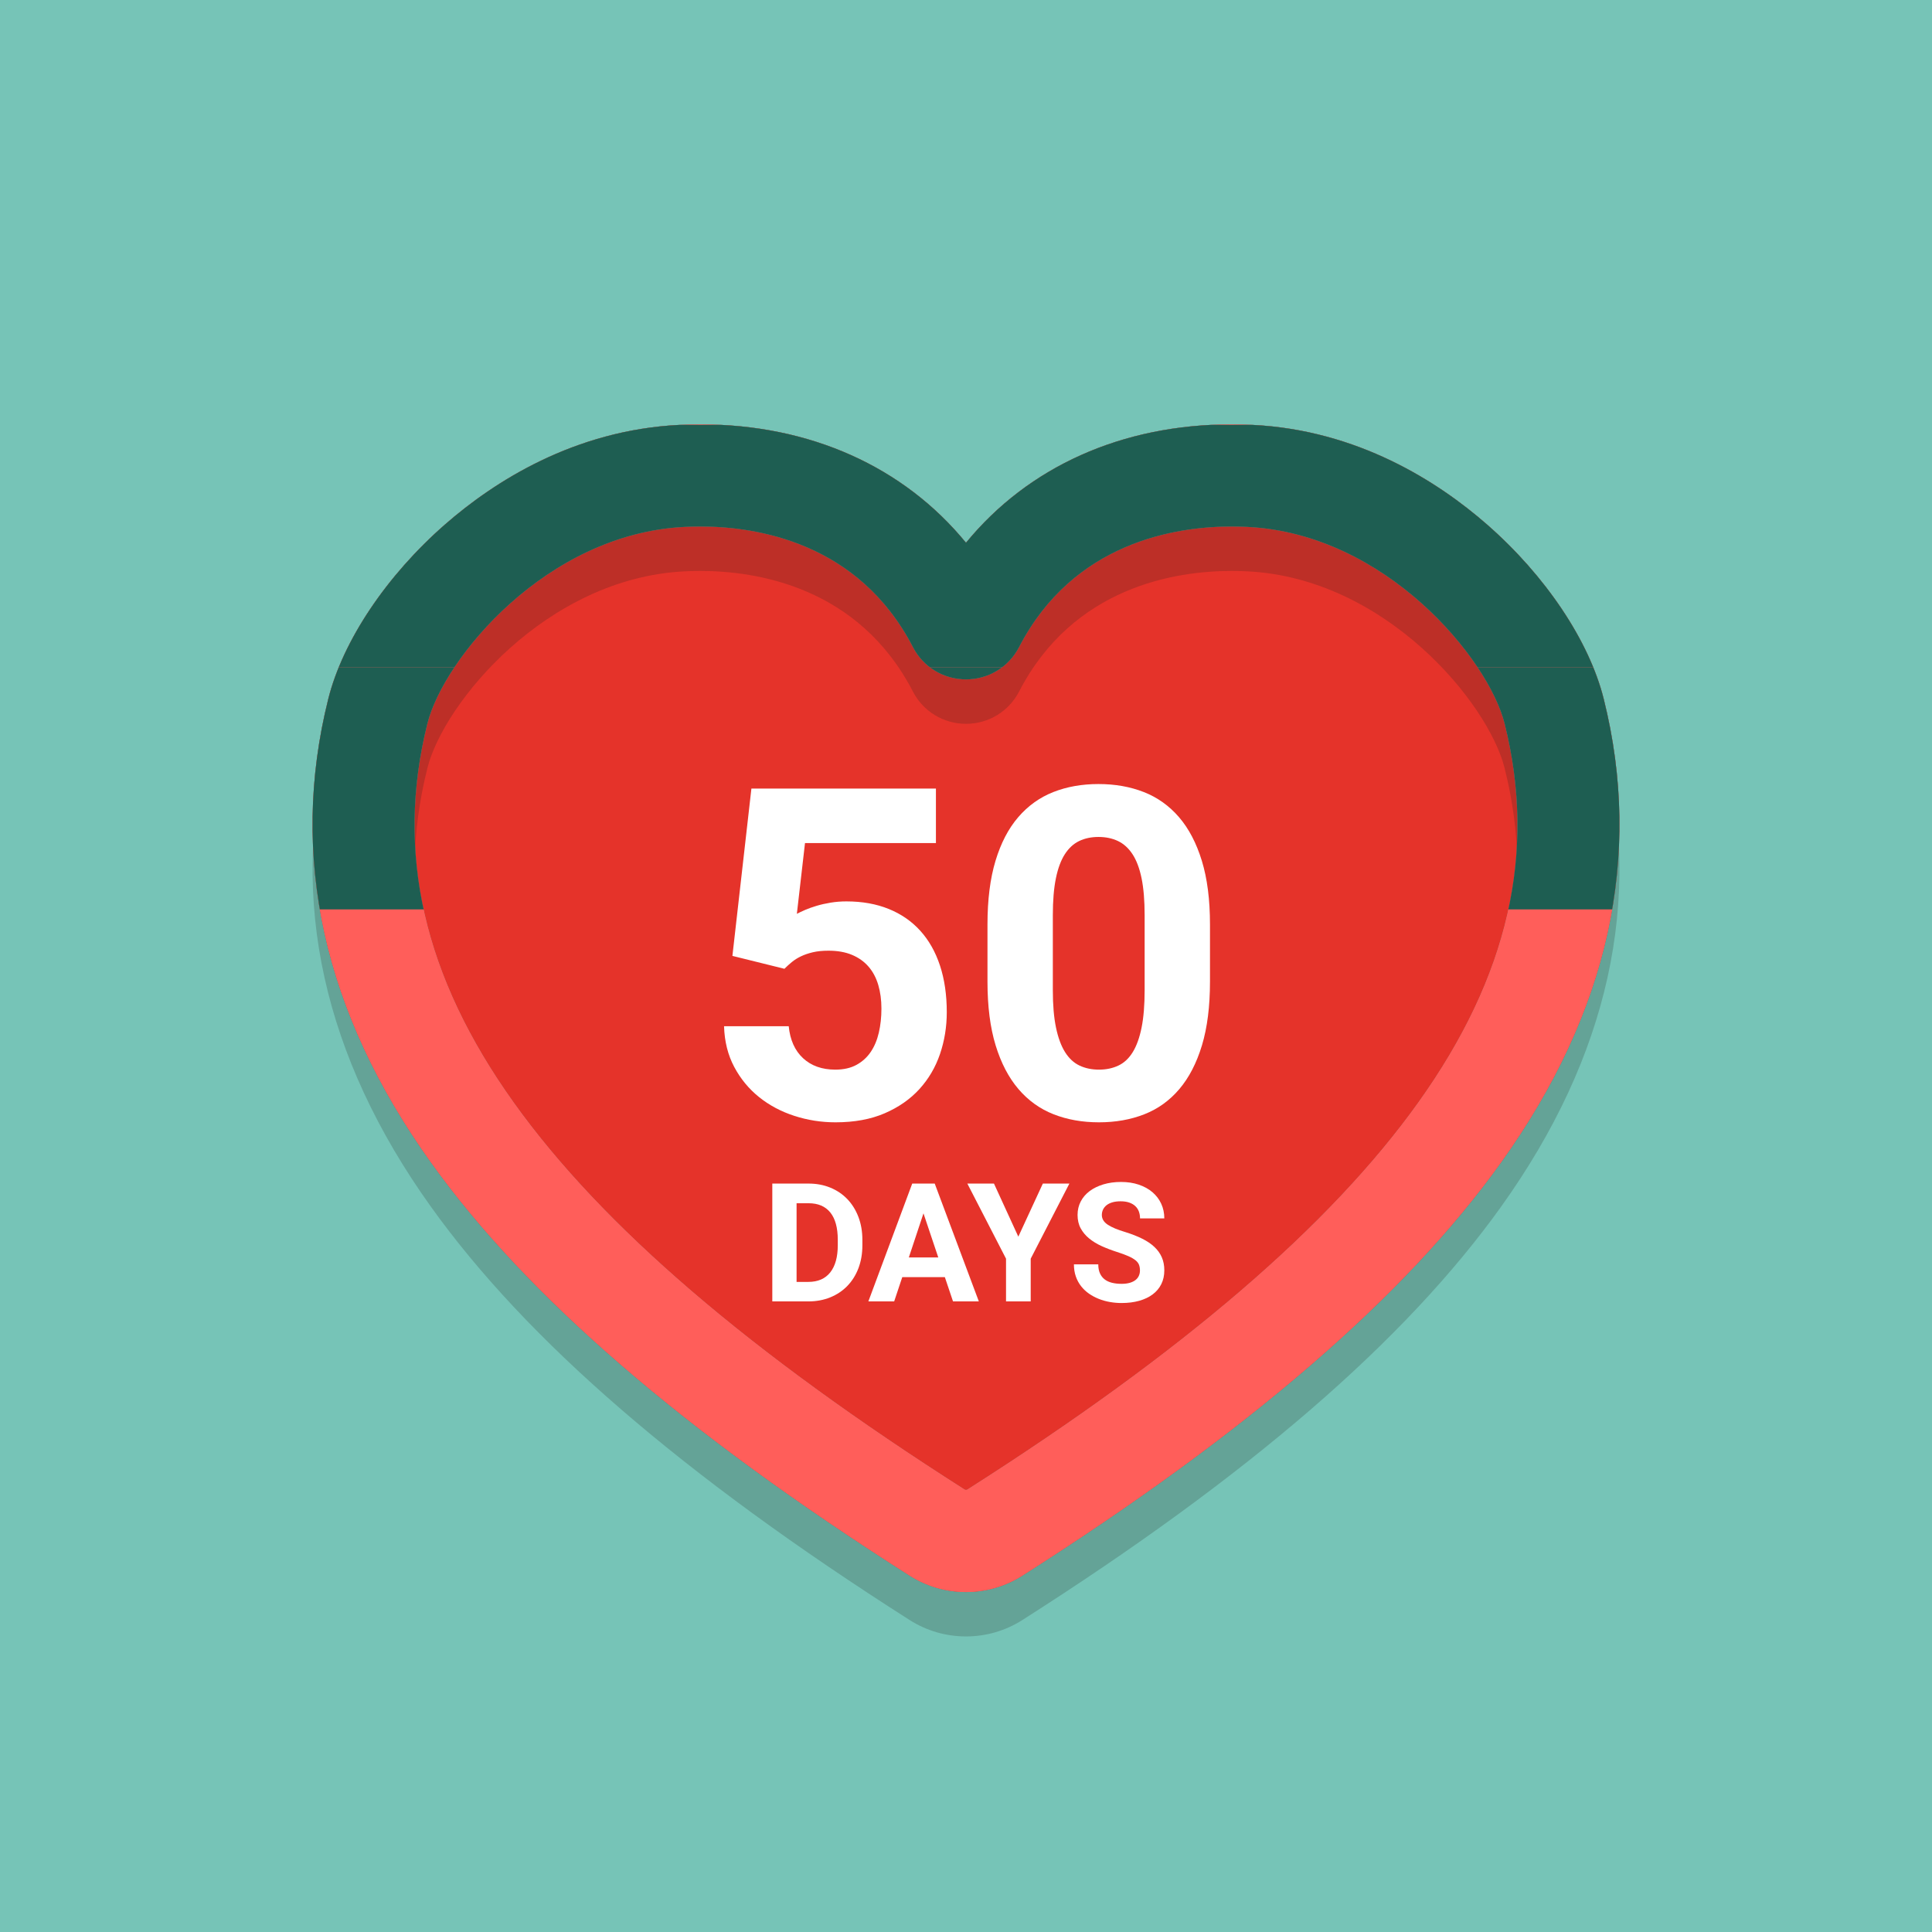
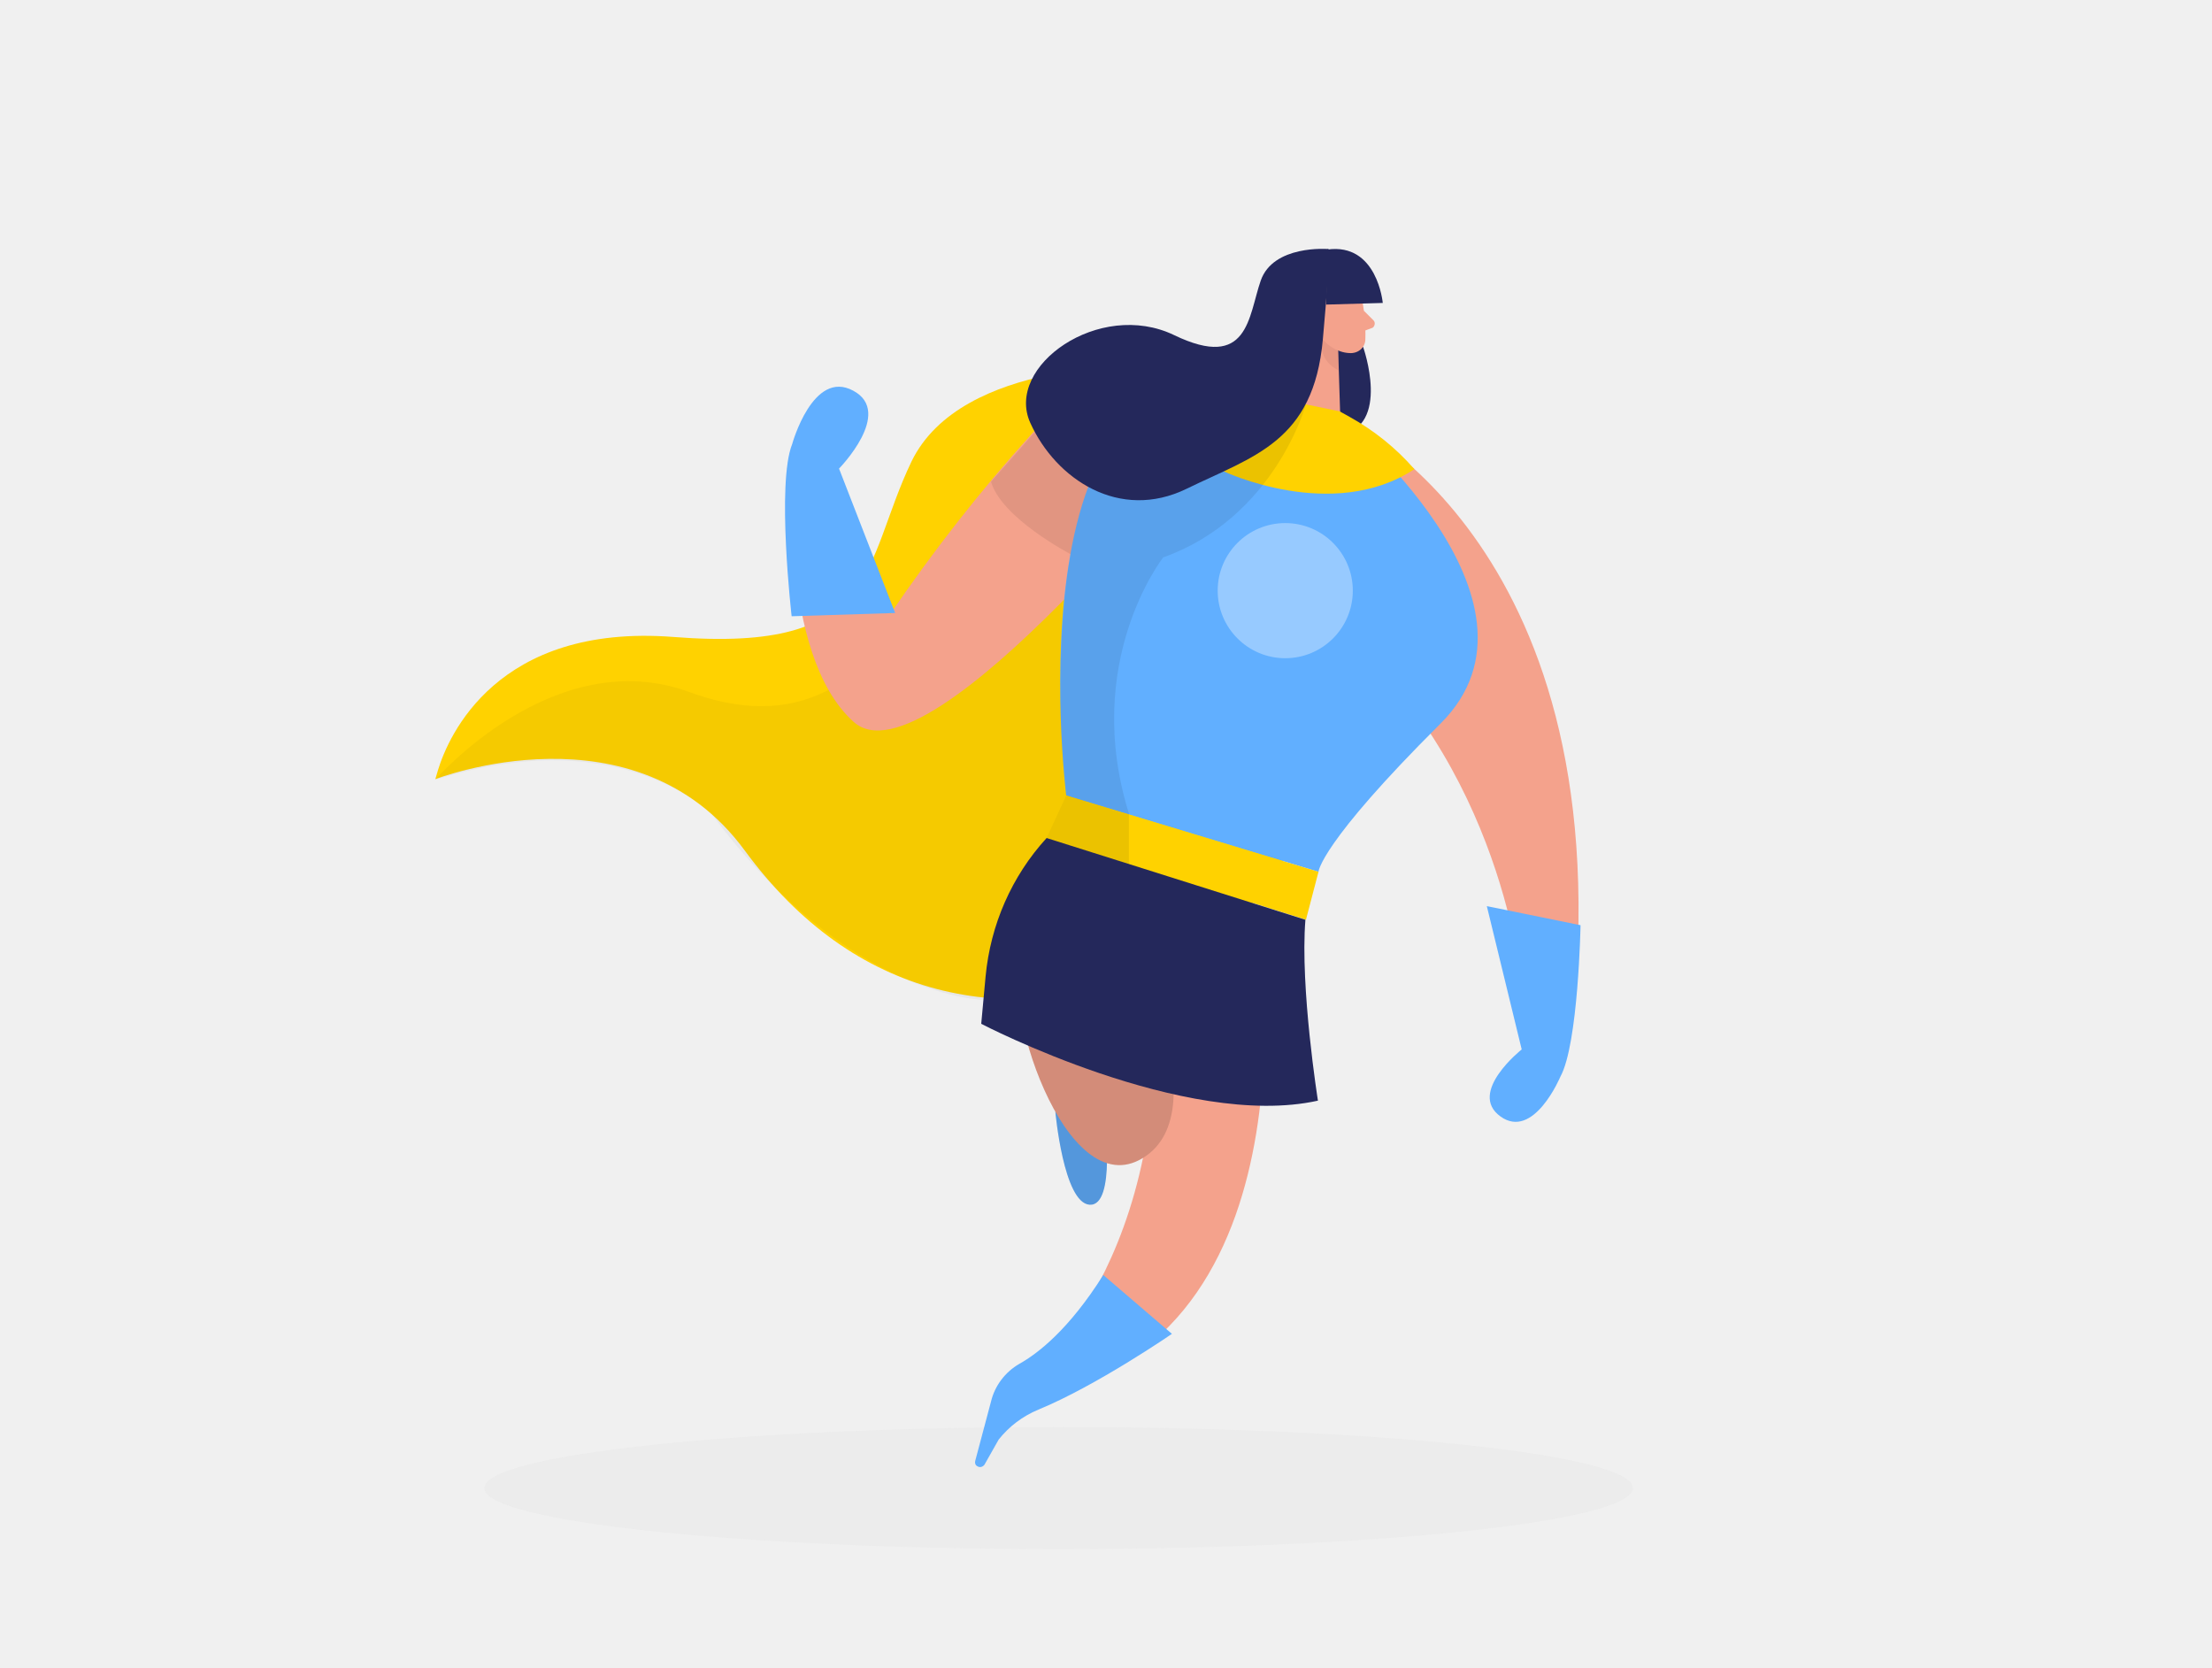
- <svg xmlns="http://www.w3.org/2000/svg" enable-background="new 0 0 600 600" height="600" viewBox="0 0 600 600" width="600">
-   <clipPath id="a">
-     <path d="m0 0h600v600h-600z" />
-   </clipPath>
-   <clipPath id="b">
-     <path d="m0 0h600v600h-600z" />
-   </clipPath>
-   <clipPath id="c">
-     <path d="m97.062 145.586h405.878v362.626h-405.878z" />
-   </clipPath>
-   <clipPath id="d">
-     <path d="m316.484 200.971c16.857-32.588 48.593-37.454 66.009-37.454 1.62 0 3.269.041 4.904.122 42.934 2.11 74.82 40.905 79.876 61.111 9.992 39.954 1.212 78.448-26.847 117.68-27.412 38.328-73.194 77.623-139.965 120.13-.272.177-.649.177-.924 0-66.77-42.507-112.553-81.802-139.964-120.13-28.06-39.231-36.841-77.726-26.847-117.68 5.055-20.206 36.942-59.001 79.876-61.111 1.635-.081 3.284-.122 4.904-.122 17.416 0 49.151 4.866 66.01 37.455 3.198 6.182 9.514 10.021 16.483 10.021 6.972 0 13.288-3.84 16.485-10.022m-16.484-32.412c-19.323-23.596-48.4-36.767-82.493-36.767-2.136 0-4.31.053-6.461.159-32.772 1.611-57.663 17.674-72.772 30.865-18.231 15.918-31.811 36.193-36.324 54.236-12.216 48.838-1.512 97.231 31.818 143.833 29.82 41.696 78.47 83.707 148.732 128.438 5.235 3.333 11.287 5.095 17.5 5.095s12.265-1.762 17.5-5.094c70.261-44.731 118.913-86.742 148.732-128.438 33.328-46.602 44.033-94.995 31.817-143.833-4.513-18.043-18.093-38.318-36.325-54.236-15.107-13.191-39.998-29.254-72.771-30.865-2.15-.106-4.325-.159-6.461-.159-34.091-.001-63.167 13.168-82.492 36.766" />
-   </clipPath>
-   <clipPath id="e">
-     <path d="m0 0h600v600h-600z" />
-   </clipPath>
-   <g clip-path="url(#a)">
-     <path clip-path="url(#b)" d="m900 300c0 331.369-268.631 600-600 600-331.37 0-600-268.631-600-600 0-331.37 268.63-600 600-600 331.369 0 600 268.63 600 600" fill="#76c4b7" />
-     <path clip-path="url(#b)" d="m291.019 475.941c5.473 3.484 12.489 3.484 17.962 0 130.426-83.032 196.608-163.377 173.68-255.04-6.998-27.978-45.156-70.682-94.486-73.106-32.141-1.58-67.201 9.973-85.779 45.887-.998 1.93-3.792 1.93-4.791 0-18.579-35.914-53.639-47.467-85.78-45.887-49.33 2.424-87.488 45.128-94.486 73.106-22.929 91.663 43.253 172.008 173.68 255.04" fill="#e5332a" />
-     <g clip-path="url(#b)" opacity=".2">
-       <path clip-path="url(#c)" d="m300 508.212c-6.213 0-12.265-1.762-17.5-5.095-70.262-44.73-118.912-86.742-148.732-128.438-33.329-46.602-44.034-94.995-31.817-143.834 4.512-18.042 18.092-38.317 36.324-54.235 15.109-13.192 39.999-29.254 72.772-30.865 2.15-.106 4.324-.159 6.461-.159 34.092 0 63.169 13.17 82.492 36.766 19.325-23.597 48.401-36.766 82.494-36.766 2.137 0 4.311.053 6.461.159 32.772 1.611 57.663 17.673 72.771 30.865 18.232 15.918 31.813 36.193 36.325 54.235 12.216 48.839 1.512 97.232-31.818 143.834-29.818 41.695-78.47 83.707-148.731 128.438-5.237 3.333-11.289 5.095-17.502 5.095m-82.492-330.9c-1.62 0-3.27.04-4.904.121-42.935 2.11-74.822 40.906-79.876 61.112-9.994 39.954-1.213 78.447 26.846 117.68 27.411 38.328 73.194 77.623 139.964 120.13.276.175.651.175.925 0 66.77-42.507 112.552-81.802 139.964-120.13 28.058-39.232 36.84-77.726 26.846-117.68-5.054-20.206-36.941-59.002-79.876-61.112-1.634-.081-3.283-.121-4.903-.121-17.416 0-49.15 4.866-66.01 37.454-3.195 6.181-9.513 10.021-16.484 10.021-6.969 0-13.285-3.839-16.483-10.019-16.859-32.591-48.593-37.456-66.009-37.456" fill="#1d1d1b" />
-     </g>
-     <path clip-path="url(#b)" d="m300 494.417c-6.213 0-12.265-1.762-17.5-5.095-70.262-44.729-118.912-86.742-148.732-128.437-33.329-46.603-44.034-94.996-31.817-143.834 4.512-18.042 18.092-38.317 36.324-54.235 15.109-13.192 39.999-29.254 72.772-30.865 2.15-.106 4.324-.159 6.461-.159 34.092 0 63.169 13.17 82.492 36.766 19.325-23.597 48.401-36.766 82.494-36.766 2.137 0 4.311.053 6.461.159 32.772 1.611 57.663 17.673 72.771 30.865 18.232 15.918 31.813 36.193 36.325 54.235 12.216 48.839 1.512 97.232-31.818 143.834-29.818 41.694-78.47 83.707-148.731 128.438-5.237 3.332-11.289 5.094-17.502 5.094m-82.492-330.9c-1.62 0-3.27.04-4.904.121-42.935 2.11-74.822 40.906-79.876 61.112-9.994 39.954-1.213 78.447 26.846 117.68 27.411 38.327 73.194 77.623 139.964 120.13.276.175.651.175.925 0 66.77-42.507 112.552-81.803 139.964-120.13 28.058-39.233 36.84-77.727 26.846-117.68-5.054-20.206-36.941-59.002-79.876-61.112-1.634-.081-3.283-.121-4.903-.121-17.416 0-49.15 4.866-66.01 37.454-3.195 6.181-9.513 10.021-16.484 10.021-6.969 0-13.285-3.839-16.483-10.019-16.859-32.591-48.593-37.456-66.009-37.456" fill="#1e5e52" />
-     <path clip-path="url(#b)" d="m300 494.417c-6.213 0-12.265-1.762-17.5-5.095-70.262-44.729-118.912-86.742-148.732-128.437-33.329-46.603-44.034-94.996-31.817-143.834 4.512-18.042 18.092-38.317 36.324-54.235 15.109-13.192 39.999-29.254 72.772-30.865 2.15-.106 4.324-.159 6.461-.159 34.092 0 63.169 13.17 82.492 36.766 19.325-23.597 48.401-36.766 82.494-36.766 2.137 0 4.311.053 6.461.159 32.772 1.611 57.663 17.673 72.771 30.865 18.232 15.918 31.813 36.193 36.325 54.235 12.216 48.839 1.512 97.232-31.818 143.834-29.818 41.694-78.47 83.707-148.731 128.438-5.237 3.332-11.289 5.094-17.502 5.094m-82.492-330.9c-1.62 0-3.27.04-4.904.121-42.935 2.11-74.822 40.906-79.876 61.112-9.994 39.954-1.213 78.447 26.846 117.68 27.411 38.327 73.194 77.623 139.964 120.13.276.175.651.175.925 0 66.77-42.507 112.552-81.803 139.964-120.13 28.058-39.233 36.84-77.727 26.846-117.68-5.054-20.206-36.941-59.002-79.876-61.112-1.634-.081-3.283-.121-4.903-.121-17.416 0-49.15 4.866-66.01 37.454-3.195 6.181-9.513 10.021-16.484 10.021-6.969 0-13.285-3.839-16.483-10.019-16.859-32.591-48.593-37.456-66.009-37.456" fill="#ff5e5a" />
+ <svg xmlns="http://www.w3.org/2000/svg" enable-background="new 0 0 406 306" height="306" viewBox="0 0 406 306" width="406">
+   <ellipse cx="194.3" cy="273.1" fill="#e6e6e6" opacity=".45" rx="105.4" ry="11.2" />
+   <path d="m210.7 67.2s-34.2-1.5-43.4 17.5c-9.1 19-5.6 35.2-43.7 32.2-32.4-2.5-41.3 18.2-43.2 24.4-.2.6-.3 1.1-.5 1.7 0 0 36.7-14.3 56.8 13.1s48 32.9 76.9 22.2 40.2-69.1 40.2-69.1z" fill="#ffd200" />
+   <path d="m79.9 143.1s21.8-25.2 46.6-16.1 37.5-6.7 51.2-31 54.5-13.6 54.5-13.6l-51.5 101.1s-24.6 0-50-34c-.1 0-16.4-17.2-50.8-6.4z" opacity=".04" />
+   <path d="m193.7 204s1.5 16.8 6.3 17.1c4.9.3 2.7-16.2 2.7-16.2z" fill="#61afff" />
+   <path d="m193.7 204s1.5 16.8 6.3 17.1c4.9.3 2.7-16.2 2.7-16.2z" opacity=".14" />
+   <g fill="#f4a28c">
+     <path d="m230.8 169.2s12.3 74.5-38.7 86.7l-2.8-3.8s29-23.8 21.4-79.9z" />
+     <path d="m246 76.5s50.8 22.1 42.9 108.1l-9.4-1.9s-2.5-39.2-32.4-66.3-1.1-39.9-1.1-39.9z" />
+     <path d="m222.3 79.5s-18.3-16.1-33 .2c-9.4 10.4-18 21.4-25.9 33l-11.6-30.2-6.2 2.1s-2.9 35.4 11.1 47.9c13.9 12.4 65.6-53 65.6-53z" />
  </g>
-   <g clip-path="url(#a)">
-     <path clip-path="url(#d)" d="m60.752 131.951h478.497v75.252h-478.497z" fill="#1e5e52" />
-     <path clip-path="url(#d)" d="m60.752 207.203h478.497v75.252h-478.497z" fill="#1e5e52" />
-     <g fill="#ff5e5a">
-       <path clip-path="url(#d)" d="m60.752 282.456h478.497v75.252h-478.497z" />
-       <path clip-path="url(#d)" d="m60.752 357.708h478.497v75.252h-478.497z" />
-       <path clip-path="url(#d)" d="m60.752 432.96h478.497v75.252h-478.497z" />
-     </g>
-   </g>
-   <g clip-path="url(#a)" fill="#fff">
-     <path clip-path="url(#e)" d="m227.457 296.862 5.899-51.967h57.304v16.925h-40.66l-2.528 21.979c.702-.374 1.567-.783 2.598-1.228 1.03-.444 2.212-.866 3.546-1.264 1.335-.397 2.784-.725 4.355-.983 1.567-.257 3.195-.387 4.88-.387 4.916 0 9.304.785 13.167 2.353 3.863 1.569 7.127 3.827 9.796 6.777 2.668 2.949 4.706 6.555 6.11 10.815s2.106 9.082 2.106 14.465c0 4.542-.702 8.873-2.106 12.991-1.404 4.121-3.535 7.749-6.391 10.885-2.855 3.138-6.449 5.643-10.779 7.514-4.331 1.873-9.422 2.81-15.274 2.81-4.401 0-8.662-.667-12.781-2.001-4.12-1.335-7.771-3.276-10.955-5.829-3.183-2.551-5.758-5.676-7.725-9.375-1.966-3.697-3.019-7.911-3.16-12.64h20.084c.422 4.26 1.908 7.573 4.459 9.937 2.552 2.364 5.887 3.546 10.008 3.546 2.574 0 4.763-.491 6.566-1.475 1.801-.983 3.276-2.317 4.424-4.003 1.147-1.686 1.989-3.687 2.528-6.004.538-2.317.807-4.811.807-7.479 0-2.669-.328-5.114-.983-7.339-.656-2.223-1.662-4.119-3.02-5.688-1.357-1.567-3.066-2.785-5.126-3.651s-4.495-1.299-7.303-1.299c-1.873 0-3.5.164-4.881.491-1.381.328-2.61.749-3.686 1.264-1.078.516-2.026 1.113-2.844 1.791-.82.679-1.581 1.369-2.283 2.071z" />
-     <path clip-path="url(#e)" d="m375.771 304.866c0 7.679-.832 14.268-2.492 19.769-1.663 5.502-4.004 10.031-7.023 13.588-3.02 3.559-6.648 6.169-10.885 7.83-4.237 1.662-8.93 2.493-14.08 2.493s-9.844-.831-14.08-2.493c-4.237-1.661-7.877-4.271-10.92-7.83-3.043-3.557-5.406-8.086-7.092-13.588-1.686-5.501-2.528-12.09-2.528-19.769v-17.766c0-7.678.831-14.267 2.493-19.768 1.661-5.501 4.014-10.018 7.057-13.553s6.672-6.133 10.885-7.795c4.214-1.661 8.895-2.493 14.045-2.493s9.843.832 14.08 2.493c4.236 1.662 7.877 4.26 10.92 7.795s5.408 8.052 7.094 13.553c1.685 5.501 2.527 12.09 2.527 19.768v17.766zm-20.294-20.645c0-4.541-.316-8.356-.947-11.446-.633-3.09-1.57-5.583-2.81-7.48-1.241-1.895-2.751-3.265-4.529-4.108-1.78-.842-3.792-1.264-6.04-1.264-2.246 0-4.248.422-6.004 1.264-1.756.843-3.242 2.213-4.459 4.108-1.218 1.897-2.142 4.39-2.772 7.48-.634 3.09-.949 6.905-.949 11.446v23.314c0 4.589.327 8.451.983 11.587.654 3.137 1.591 5.677 2.809 7.619 1.217 1.943 2.715 3.336 4.494 4.179 1.779.844 3.793 1.264 6.039 1.264 2.248 0 4.26-.42 6.039-1.264 1.779-.843 3.266-2.235 4.46-4.179 1.194-1.942 2.106-4.482 2.739-7.619.631-3.136.947-6.998.947-11.587z" />
-     <path clip-path="url(#e)" d="m239.845 404.163v-36.594h11.26c2.463 0 4.72.424 6.773 1.27 2.052.846 3.812 2.036 5.278 3.568 1.465 1.533 2.61 3.373 3.43 5.517.821 2.146 1.233 4.524 1.233 7.139v1.658c0 2.614-.407 4.989-1.219 7.125-.814 2.137-1.961 3.972-3.444 5.505-1.483 1.532-3.255 2.718-5.316 3.556-2.06.838-4.331 1.257-6.81 1.257h-11.185zm7.54-30.486v24.43h3.645c2.982 0 5.251-.984 6.81-2.952 1.559-1.97 2.338-4.78 2.338-8.434v-1.709c0-3.72-.772-6.538-2.313-8.457-1.542-1.919-3.794-2.878-6.76-2.878z" />
-     <path clip-path="url(#e)" d="m293.429 396.623h-13.22l-2.514 7.539h-8.017l13.622-36.593h6.987l13.697 36.593h-8.017zm-11.185-6.107h9.148l-4.599-13.697z" />
-     <path clip-path="url(#e)" d="m316.249 384.057 7.616-16.488h8.242l-12.012 23.324v13.269h-7.665v-13.269l-12.014-23.324h8.268z" />
-     <path clip-path="url(#e)" d="m354.023 394.563c0-.637-.092-1.211-.275-1.722-.186-.511-.541-.984-1.068-1.42-.528-.436-1.257-.863-2.188-1.282-.93-.418-2.132-.862-3.605-1.332-1.677-.536-3.256-1.139-4.738-1.81-1.482-.67-2.781-1.461-3.896-2.375-1.113-.913-1.993-1.964-2.638-3.154-.646-1.189-.968-2.58-.968-4.172 0-1.524.33-2.919.992-4.185.662-1.265 1.592-2.341 2.79-3.229s2.622-1.579 4.272-2.073 3.465-.742 5.441-.742c2.026 0 3.871.281 5.529.843s3.074 1.345 4.247 2.35 2.078 2.2 2.715 3.581c.637 1.383.954 2.895.954 4.537h-7.539c0-.771-.121-1.483-.364-2.137s-.616-1.215-1.118-1.684c-.503-.469-1.131-.833-1.885-1.094-.754-.259-1.643-.39-2.664-.39-.989 0-1.849.109-2.576.327-.73.218-1.332.52-1.811.904-.477.386-.838.839-1.08 1.357-.243.52-.364 1.072-.364 1.659 0 1.206.616 2.216 1.847 3.028 1.232.813 3.037 1.571 5.416 2.275 1.994.619 3.749 1.306 5.266 2.061 1.517.754 2.781 1.608 3.795 2.564 1.014.954 1.78 2.026 2.3 3.216s.778 2.538.778 4.046c0 1.608-.313 3.041-.941 4.298s-1.521 2.316-2.677 3.18-2.551 1.524-4.185 1.985-3.455.691-5.467.691c-1.206 0-2.412-.105-3.619-.314-1.206-.209-2.358-.531-3.455-.968-1.098-.436-2.116-.98-3.055-1.634-.938-.653-1.755-1.424-2.449-2.312-.696-.889-1.24-1.897-1.635-3.029-.393-1.131-.59-2.383-.59-3.757h7.564c0 1.105.176 2.044.528 2.814.352.771.842 1.396 1.47 1.873.629.478 1.387.825 2.275 1.043.887.218 1.876.326 2.965.326.972 0 1.818-.104 2.539-.313.72-.21 1.314-.499 1.784-.867.469-.369.817-.809 1.043-1.319.227-.51.34-1.058.34-1.644" />
-   </g>
+   <path d="m250.2 63.7s5.2 14.6-4.4 16.2-4.5-21.9-4.5-21.9z" fill="#24285b" />
+   <path d="m249.7 53.7c.7 2.8 1 5.8.9 8.7-.1 1.5-1.4 2.5-2.9 2.4-2.3-.1-4.3-1.5-5.1-3.6l-2.3-4.3c-.7-1.9-.2-4 1.3-5.3 2.5-2.6 7.5-1 8.1 2.1z" fill="#f4a28c" />
+   <path d="m241.2 58-4.6 16.6 9.4 1.9-.4-12.6z" fill="#f4a28c" />
+   <path d="m250.3 57 1.8 1.8c.3.3.3.8 0 1.2-.1.1-.2.2-.3.2l-1.9.7z" fill="#f4a28c" />
+   <path d="m245.6 64.3c-1.1-.4-2-1.1-2.8-2 0 0-1.3 3.5 2.9 5.7z" fill="#ce8172" opacity=".31" />
+   <path d="m244.3 58.4s-.4-2-1.8-1.6c-1.5.4-1 3.3 1.1 3.2z" fill="#f4a28c" />
+   <path d="m243.4 55.9 10.4-.3s-1-11.1-10.2-9.8z" fill="#24285b" />
+   <path d="m236.6 74.6 9.3 1.9s41.2 33.7 18.5 56.3c-22.2 22.1-22.4 27.2-22.4 27.2l-46.3-14s-11.7-93.8 40.9-71.4z" fill="#61afff" />
+   <path d="m224.6 86.5s20 9.5 35-.4c-3.4-3.9-7.4-7.1-11.9-9.6l-1.8-1-19.8-4.1z" fill="#ffd200" />
+   <path d="m239.7 74.2s-5.7 20.8-26.2 28.1c0 0-15.1 19.2-6.2 47.3l-11.6-3.5s-.9-8.8-1-14.1c0 0-.6-17.6 1.8-30.3 0 0-12.7-6.6-14.6-13.3 0 0 6.3-7.1 8-9.1s49.8-5.1 49.8-5.1z" opacity=".08" />
+   <path d="m243.7 45.7s-10-.8-12.3 5.8-2.2 16.6-15.9 10-31.1 5.7-26.4 16.1 16.4 18.1 28.7 12.1 23.3-8.6 25-27.4.9-16.6.9-16.6z" fill="#24285b" />
+   <path d="m272.9 166.3 17.2 3.5s-.4 21.8-3.7 27.8c0 0-4.9 11.7-11 7.3s3.9-12.3 3.9-12.3z" fill="#61afff" />
+   <path d="m164.3 112.5-19 .6s-2.8-24.4.1-31.6c0 0 3.8-13.8 11.2-9.8 7.5 4-2.6 14.3-2.6 14.3z" fill="#61afff" />
+   <circle cx="235.9" cy="108.4" fill="#fff" opacity=".34" r="12.4" />
+   <path d="m206.6 171.1s17.5 32.6 3.2 41.4c-14.3 8.9-26.6-29.4-22.2-38.2 4.4-8.6 19-3.2 19-3.2z" fill="#f4a28c" />
+   <path d="m206.6 171.1s17.5 32.6 3.2 41.4c-14.3 8.9-26.6-29.4-22.2-38.2 4.4-8.6 19-3.2 19-3.2z" opacity=".14" />
+   <path d="m195.7 146 46.3 14-2.3 8.8-47.6-15z" fill="#ffd200" />
+   <path d="m192.1 153.8c-6.4 7-10.3 15.9-11.2 25.4l-.8 8.7s37.4 19.5 61.8 14.1c0 0-3.3-20.7-2.3-33.2z" fill="#24285b" />
+   <path d="m202.5 234 12.6 10.8s-13.8 9.5-24.5 13.9c-2.9 1.2-5.4 3.1-7.3 5.5l-2.6 4.6c-.3.4-.8.6-1.3.3-.4-.2-.5-.6-.4-1l2.9-10.9c.7-2.9 2.6-5.4 5.2-6.9 3.4-1.9 9.1-6.3 15.4-16.3z" fill="#61afff" />
+   <path d="m195.7 146 11.5 3.5v9.1l-15.1-4.8z" opacity=".08" />
</svg>
